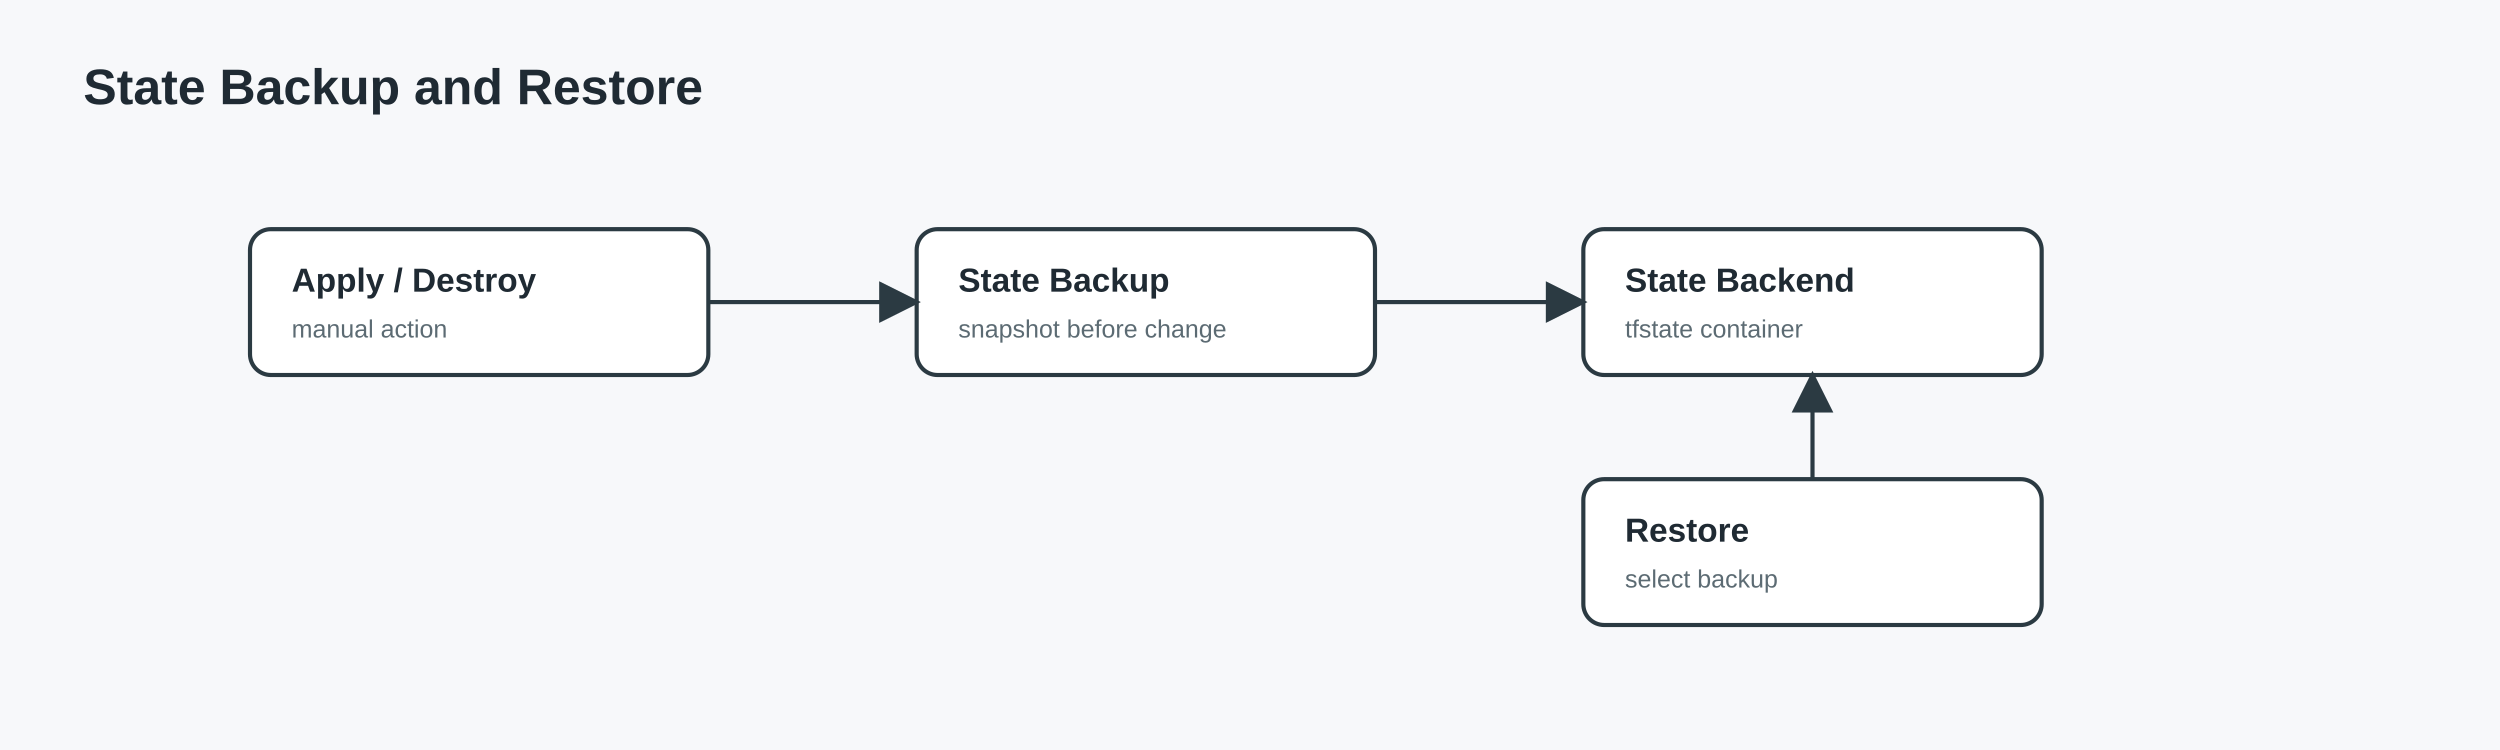
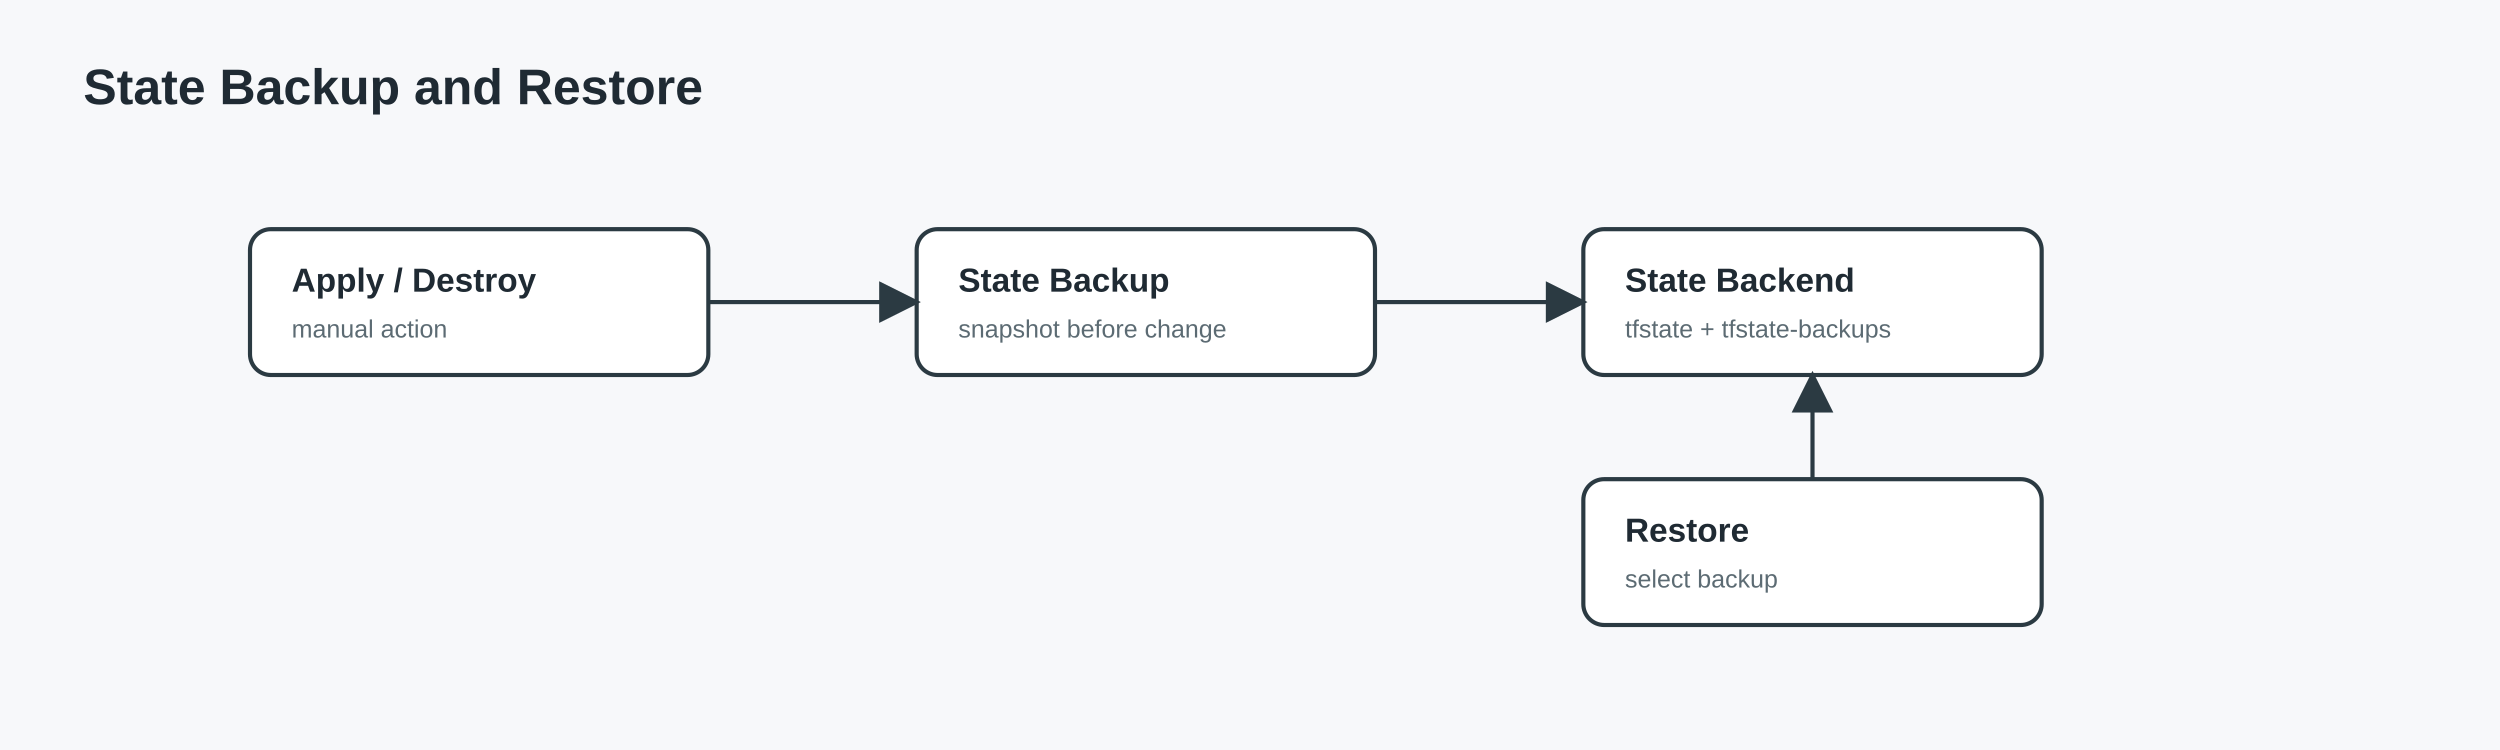
<svg xmlns="http://www.w3.org/2000/svg" width="1200" height="360" viewBox="0 0 1200 360">
  <defs>
    <marker id="arrow" markerWidth="10" markerHeight="10" refX="9" refY="5" orient="auto" markerUnits="strokeWidth">
      <path d="M 0 0 L 10 5 L 0 10 z" fill="#2b3a42" />
    </marker>
    <style>
      .bg { fill: #f7f8fa; }
      .title { font: 700 24px 'Segoe UI', Arial, sans-serif; fill: #1f2a33; }
      .box { fill: #ffffff; stroke: #2b3a42; stroke-width: 2; rx: 10; }
      .label { font: 600 16px 'Segoe UI', Arial, sans-serif; fill: #1f2a33; }
      .sub { font: 12px 'Segoe UI', Arial, sans-serif; fill: #5c6b73; }
      .line { stroke: #2b3a42; stroke-width: 2; marker-end: url(#arrow); fill: none; }
    </style>
  </defs>
  <rect class="bg" x="0" y="0" width="1200" height="360" />
  <text class="title" x="40" y="50">State Backup and Restore</text>
  <rect class="box" x="120" y="110" width="220" height="70" />
  <text class="label" x="140" y="140">Apply / Destroy</text>
  <text class="sub" x="140" y="162">manual action</text>
  <rect class="box" x="440" y="110" width="220" height="70" />
  <text class="label" x="460" y="140">State Backup</text>
  <text class="sub" x="460" y="162">snapshot before change</text>
  <rect class="box" x="760" y="110" width="220" height="70" />
  <text class="label" x="780" y="140">State Backend</text>
-   <text class="sub" x="780" y="162">tfstate container</text>
+   <text class="sub" x="780" y="162">tfstate + tfstate-backups</text>
  <rect class="box" x="760" y="230" width="220" height="70" />
  <text class="label" x="780" y="260">Restore</text>
  <text class="sub" x="780" y="282">select backup</text>
  <line class="line" x1="340" y1="145" x2="440" y2="145" />
  <line class="line" x1="660" y1="145" x2="760" y2="145" />
  <line class="line" x1="870" y1="230" x2="870" y2="180" />
</svg>
